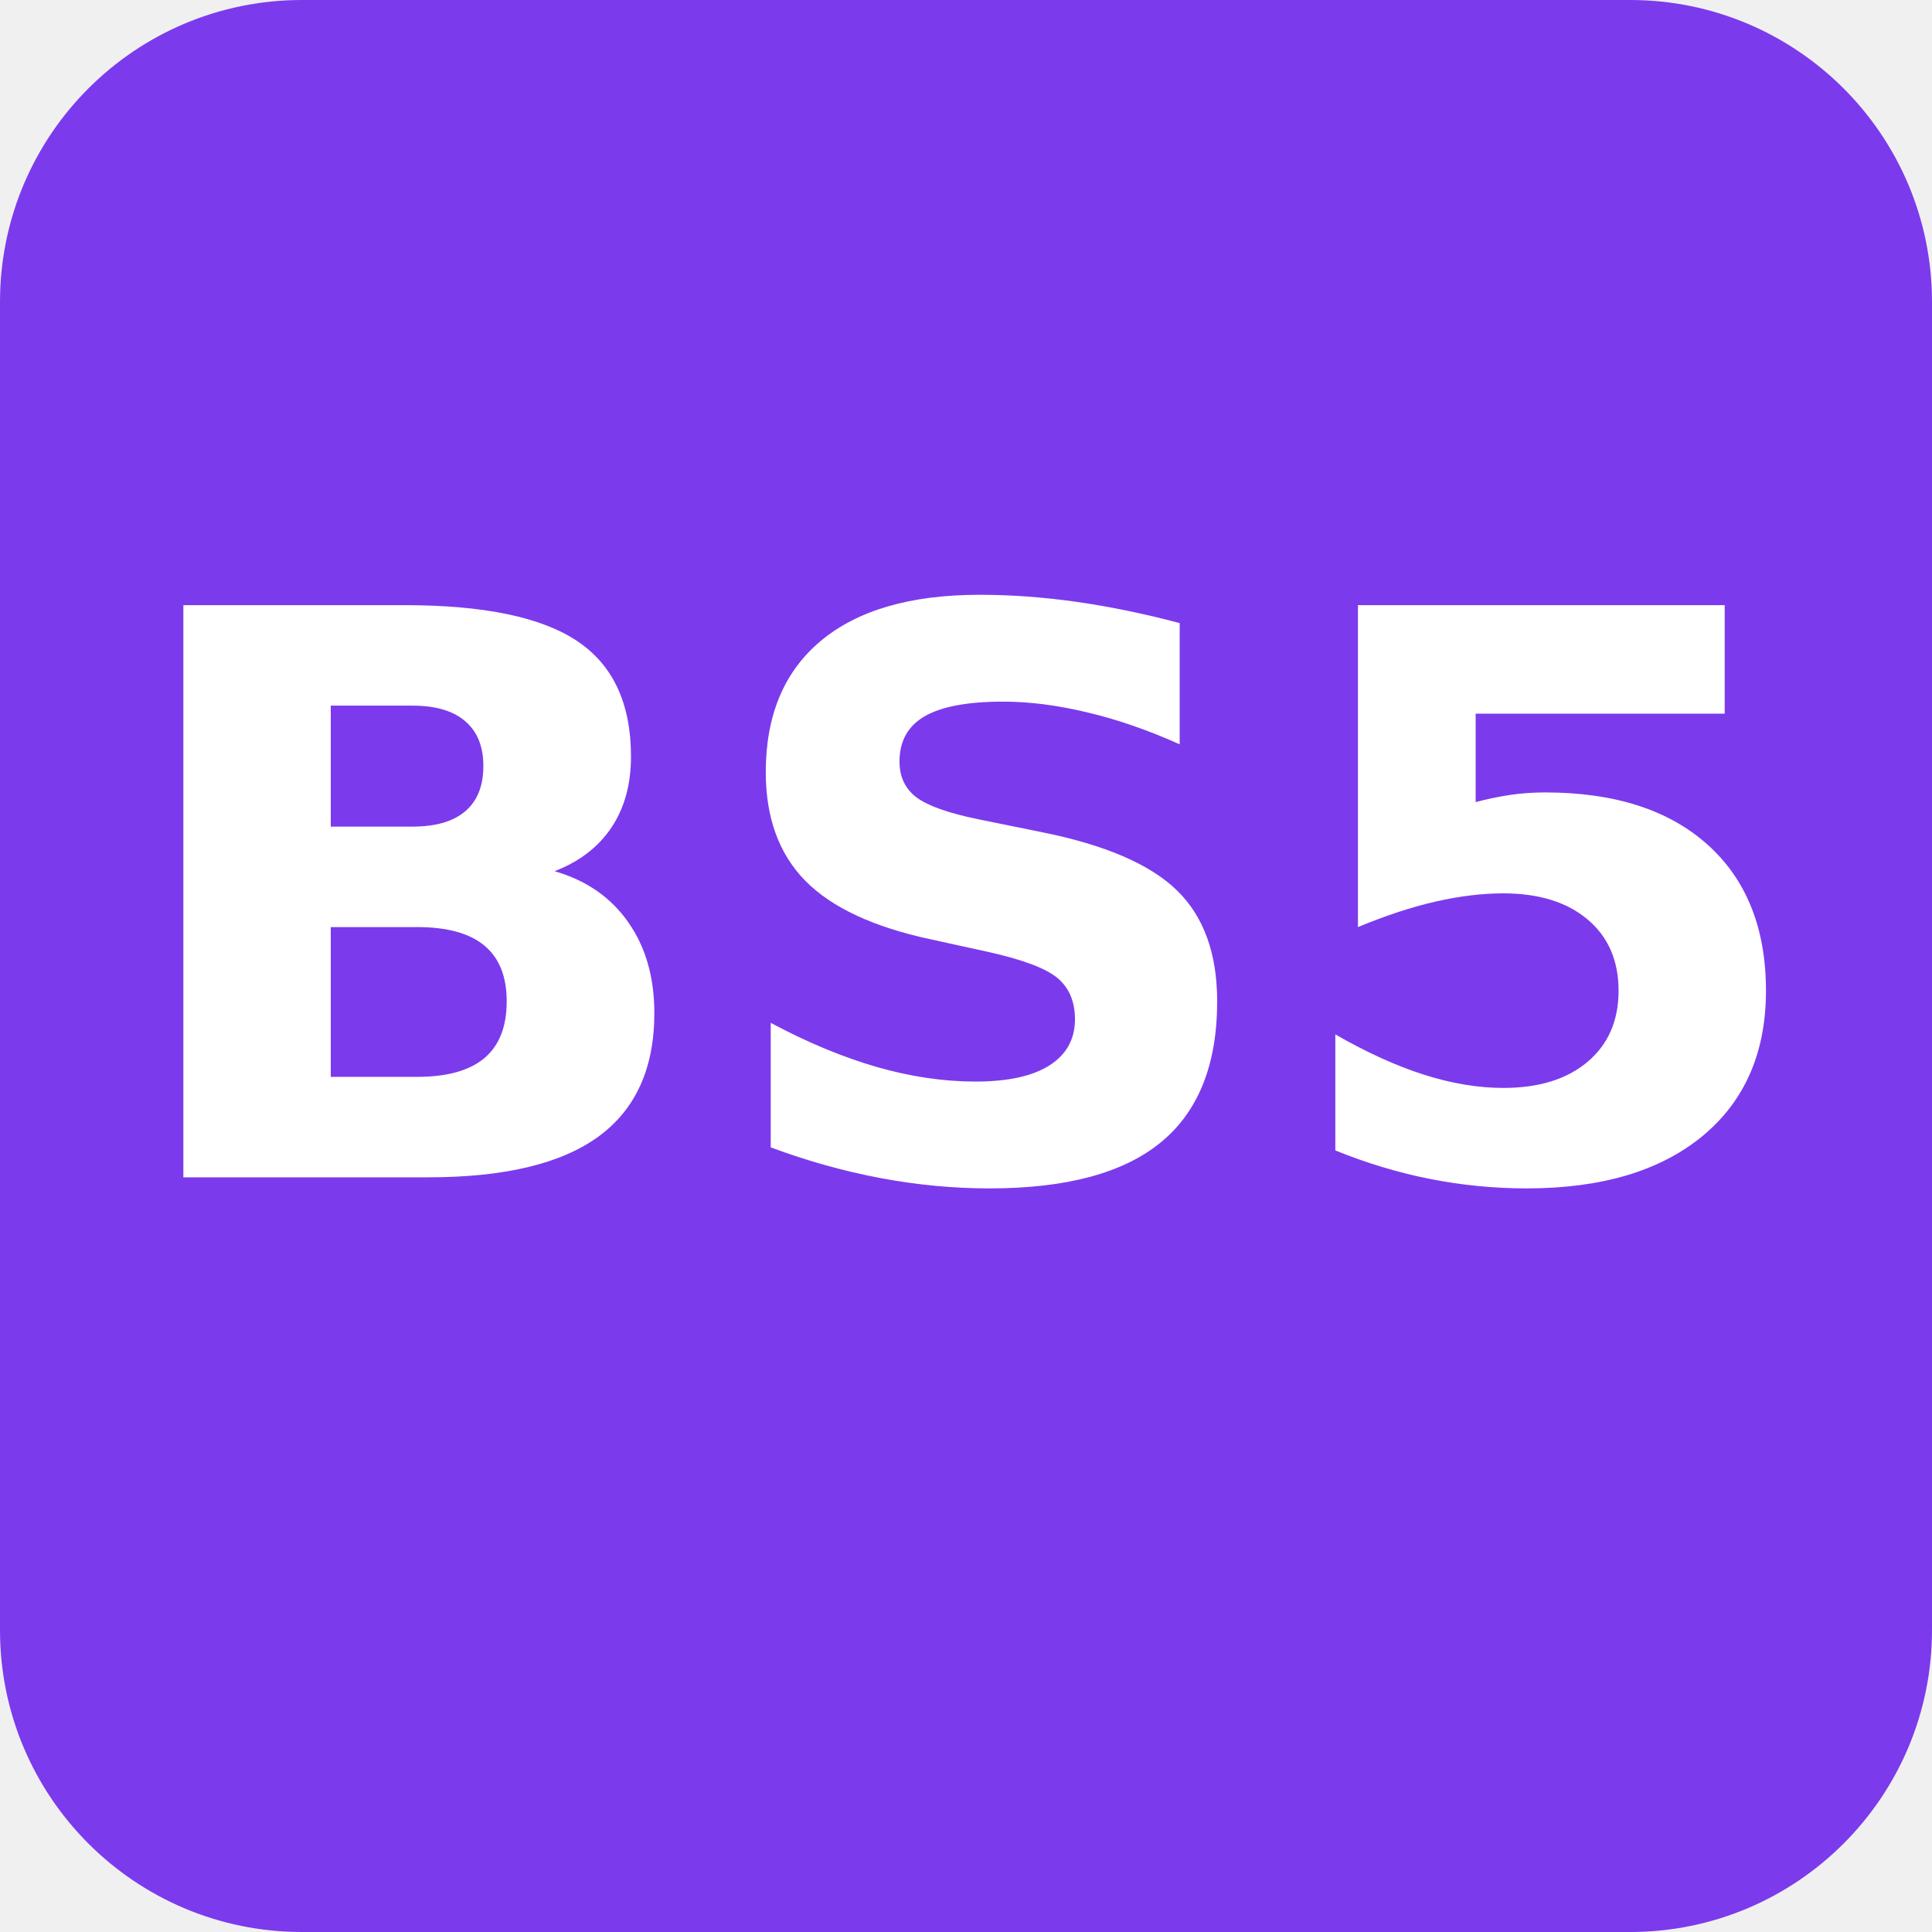
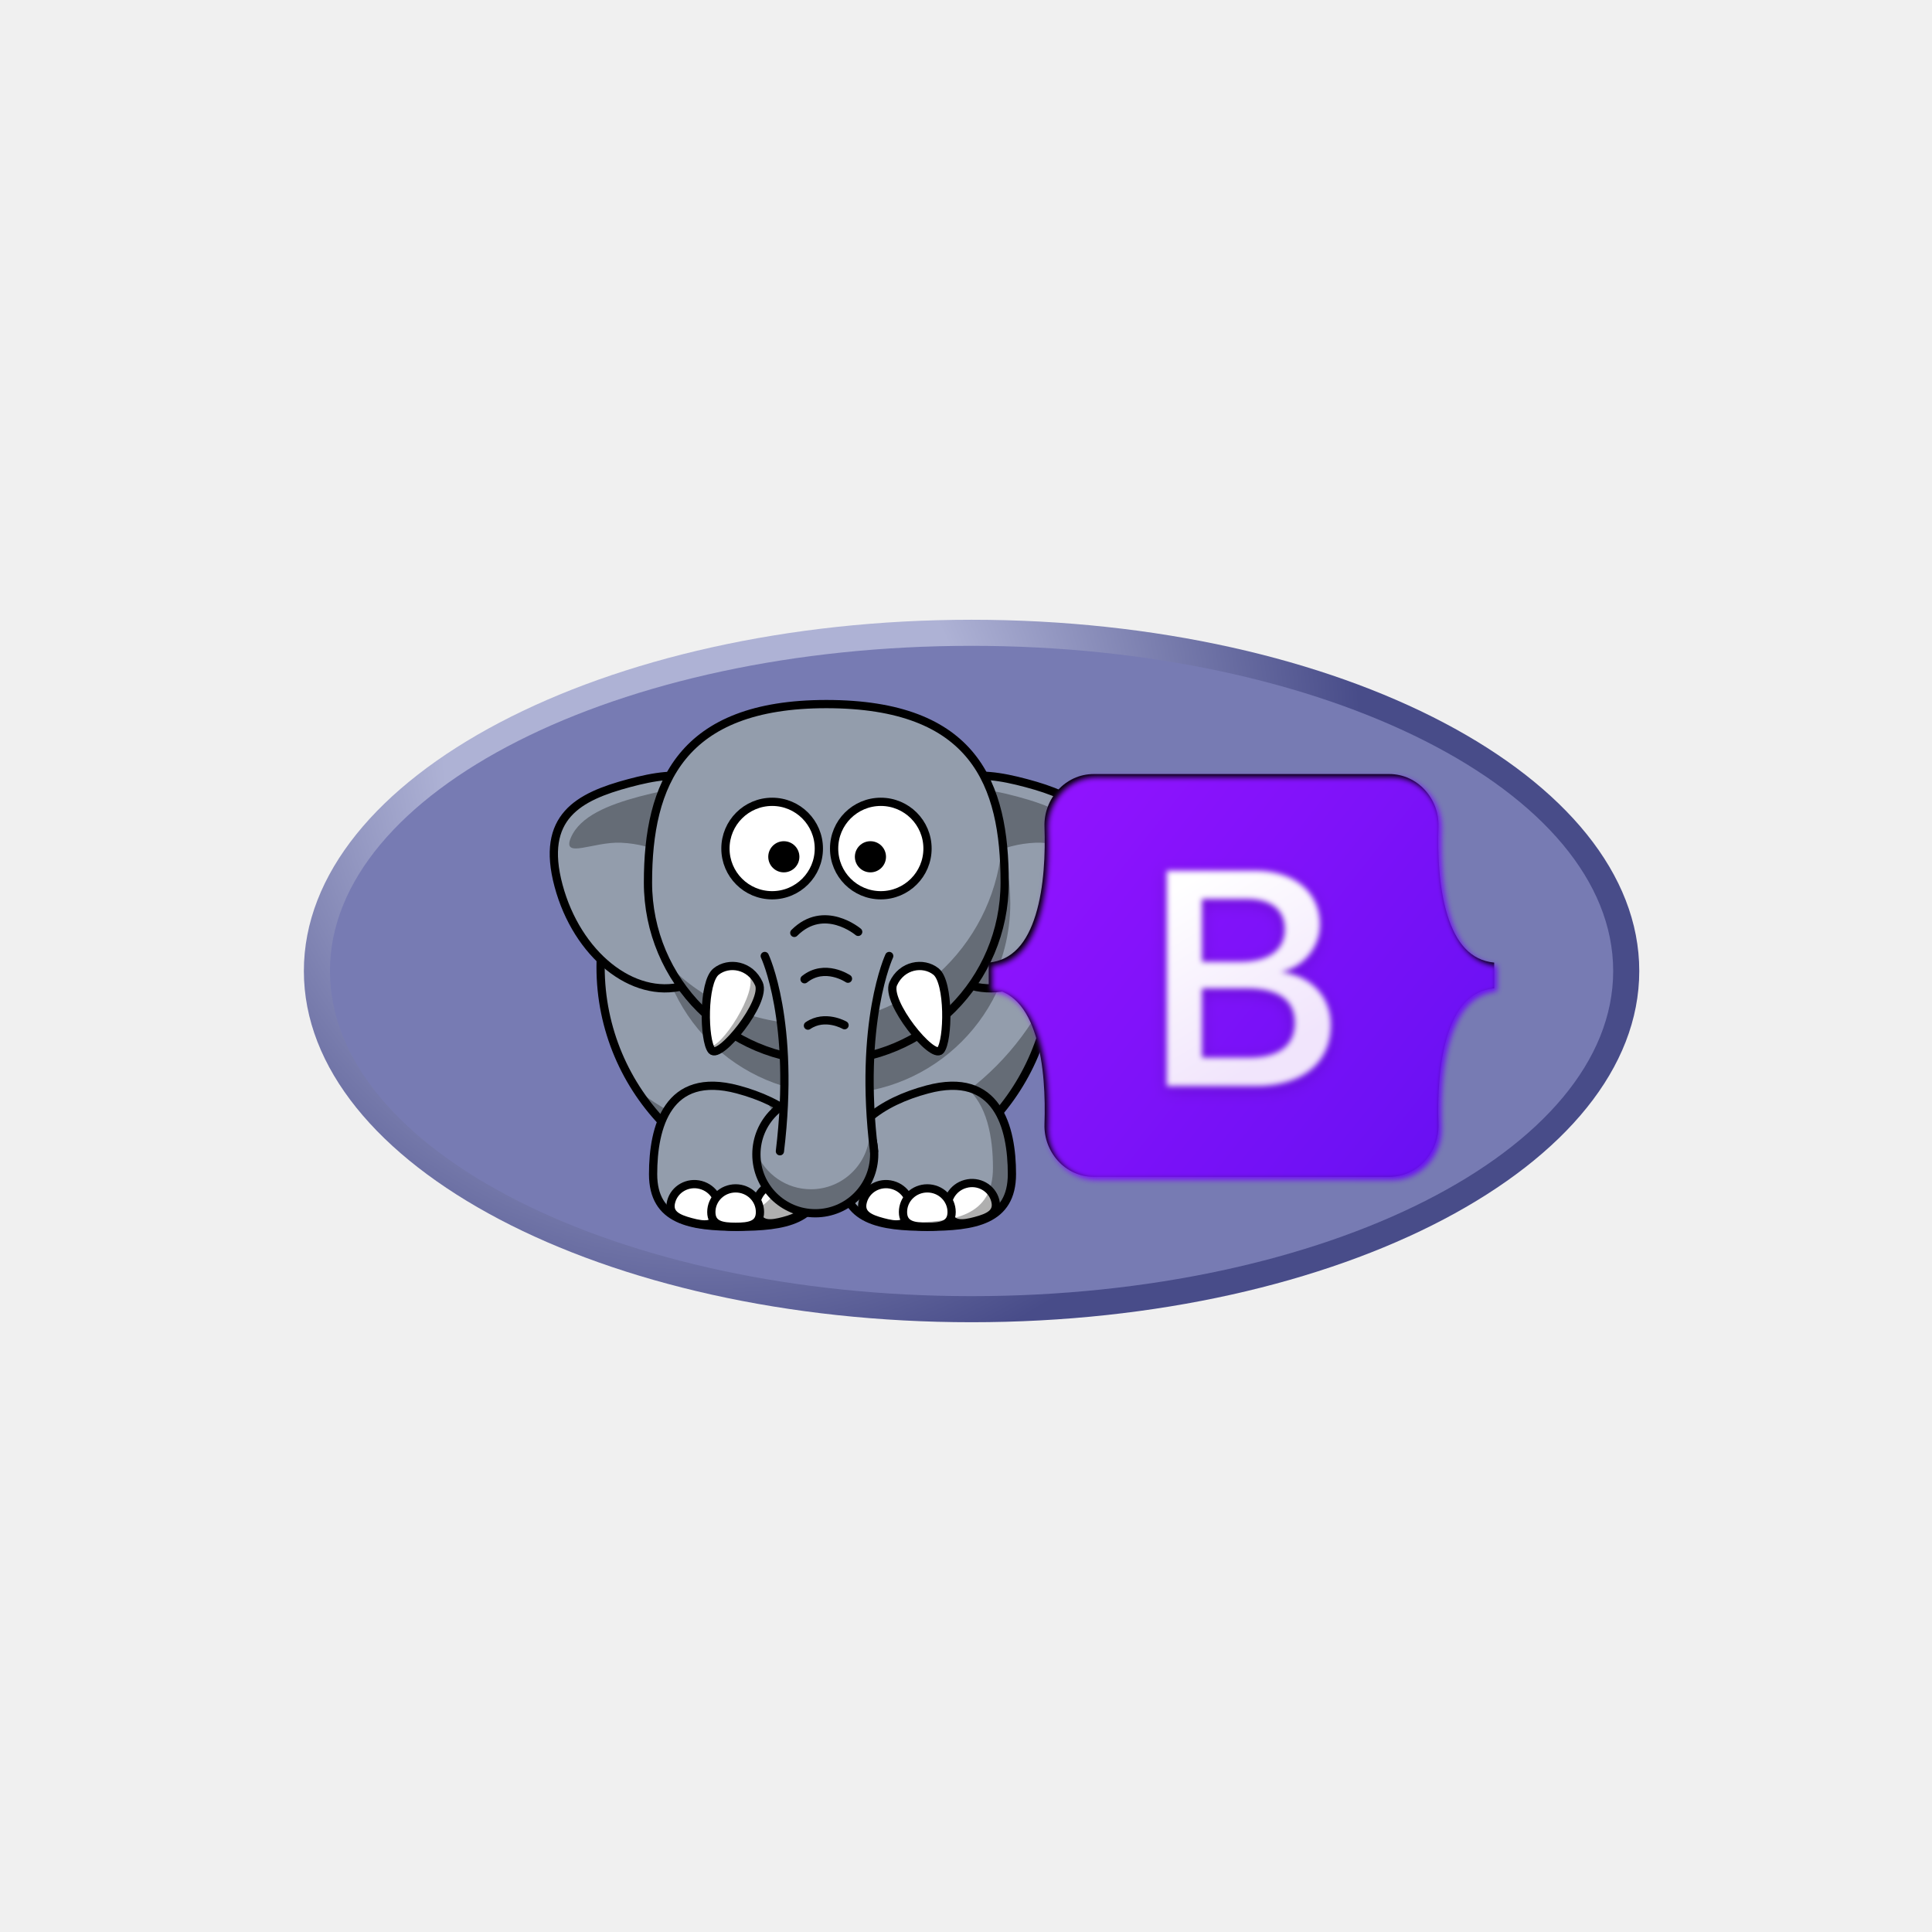
- <svg xmlns="http://www.w3.org/2000/svg" viewBox="0 0 128 128" width="128" height="128">
-   <rect width="128" height="128" rx="20" fill="#7C3AED" />
-   <text x="64" y="78" font-family="DejaVu Sans,sans-serif" font-size="52" font-weight="bold" text-anchor="middle" fill="white">BS5</text>
+ <svg xmlns="http://www.w3.org/2000/svg" width="1000" height="1000" class="img-fluid mb-3 mb-md-0" role="img" viewBox="0 0 2000 2000" focusable="false" version="1.1" id="svg67">
+   <defs id="defs43">
+     <linearGradient id="c" x1="357.805" x2="357.805" y1="268.965" y2="983.329" gradientTransform="scale(1.219845,0.8197762)" gradientUnits="userSpaceOnUse">
+       <stop offset="0%" stop-color="#5C24AE" id="stop4" />
+       <stop offset="100%" stop-color="#30135A" id="stop6" />
+     </linearGradient>
+     <path id="b" d="m 355.967,242.807 -322,216.395 c -44.275,29.754 -44.275,78.443 0,108.197 l 322,216.395 c 44.275,29.754 116.725,29.754 161,0 l 322,-216.395 c 44.275,-29.754 44.275,-78.443 0,-108.197 l -322,-216.395 c -44.275,-29.754 -116.725,-29.754 -161,0 z" />
+     <filter id="a" width="1.08" height="1.12" x="-0.04" y="-0.043" filterUnits="objectBoundingBox">
+       <feOffset dy="10" in="SourceAlpha" result="shadowOffsetOuter1" id="feOffset10" />
+       <feGaussianBlur in="shadowOffsetOuter1" result="shadowBlurOuter1" stdDeviation="10" id="feGaussianBlur12" />
+       <feColorMatrix in="shadowBlurOuter1" values="0 0 0 0 0 0 0 0 0 0 0 0 0 0 0 0 0 0 0.25 0" id="feColorMatrix14" />
+     </filter>
+     <linearGradient id="f" x1="357.805" x2="357.805" y1="11.176" y2="849.146" gradientTransform="scale(1.219845,0.8197762)" gradientUnits="userSpaceOnUse">
+       <stop offset="0%" stop-color="#7331D4" id="stop17" />
+       <stop offset="100%" stop-color="#461B84" id="stop19" />
+     </linearGradient>
+     <path id="e" d="m 355.967,132.807 -322,216.395 c -44.275,29.754 -44.275,78.443 0,108.197 l 322,216.395 c 44.275,29.754 116.725,29.754 161,0 l 322,-216.395 c 44.275,-29.754 44.275,-78.443 0,-108.197 l -322,-216.395 c -44.275,-29.754 -116.725,-29.754 -161,0 z" />
+     <filter id="d" width="1.08" height="1.12" x="-0.04" y="-0.043" filterUnits="objectBoundingBox">
+       <feOffset dy="10" in="SourceAlpha" result="shadowOffsetOuter1" id="feOffset23" />
+       <feGaussianBlur in="shadowOffsetOuter1" result="shadowBlurOuter1" stdDeviation="10" id="feGaussianBlur25" />
+       <feColorMatrix in="shadowBlurOuter1" values="0 0 0 0 0 0 0 0 0 0 0 0 0 0 0 0 0 0 0.25 0" id="feColorMatrix27" />
+     </filter>
+     <linearGradient id="i" x1="357.805" x2="357.805" y1="0.6" y2="714.963" gradientTransform="scale(1.219845,0.8197762)" gradientUnits="userSpaceOnUse">
+       <stop offset="0%" stop-color="#905BDD" id="stop30" />
+       <stop offset="100%" stop-color="#5521A0" id="stop32" />
+     </linearGradient>
+     <path id="h" d="m 355.967,22.807 -322,216.395 c -44.275,29.754 -44.275,78.443 0,108.197 l 322,216.395 c 44.275,29.754 116.725,29.754 161,0 l 322,-216.395 c 44.275,-29.754 44.275,-78.443 0,-108.197 l -322,-216.395 c -44.275,-29.754 -116.725,-29.754 -161,0 z" />
+     <filter id="g" width="1.08" height="1.12" x="-0.04" y="-0.043" filterUnits="objectBoundingBox">
+       <feOffset dy="10" in="SourceAlpha" result="shadowOffsetOuter1" id="feOffset36" />
+       <feGaussianBlur in="shadowOffsetOuter1" result="shadowBlurOuter1" stdDeviation="10" id="feGaussianBlur38" />
+       <feColorMatrix in="shadowBlurOuter1" values="0 0 0 0 0 0 0 0 0 0 0 0 0 0 0 0 0 0 0.25 0" id="feColorMatrix40" />
+     </filter>
+     <clipPath id="clipPath3468">
+       <path id="path3470" d="M 0,324 H 576 V 0 H 0 Z" />
+     </clipPath>
+     <clipPath id="clipPath3444">
+       <path id="path3446" d="M 11.52,162 C 11.52,81.677 135.307,16.56 288,16.56 440.693,16.56 564.48,81.678 564.48,162 564.48,242.322 440.693,307.44 288,307.44 135.307,307.44 11.52,242.32 11.52,162" />
+     </clipPath>
+     <radialGradient id="radialGradient3452" cx="0" cy="0" r="1" fx="0" fy="0" gradientTransform="matrix(363.06,0,0,-363.06,177.52,256.31)" gradientUnits="userSpaceOnUse" spreadMethod="pad">
+       <stop id="stop3454" offset="0" stop-color="#aeb2d5" />
+       <stop id="stop3456" offset="0.3" stop-color="#aeb2d5" />
+       <stop id="stop3458" offset="0.75" stop-color="#484c89" />
+       <stop id="stop3460" offset="1" stop-color="#484c89" />
+     </radialGradient>
+     <linearGradient id="bs-logo-a" x1="76.079" x2="523.48" y1="10.798" y2="365.945" gradientUnits="userSpaceOnUse">
+       <stop stop-color="#9013fe" id="stop227" />
+       <stop offset="1" stop-color="#6610f2" id="stop229" />
+     </linearGradient>
+     <linearGradient id="bs-logo-b" x1="193.508" x2="293.514" y1="109.74" y2="278.872" gradientUnits="userSpaceOnUse">
+       <stop stop-color="#fff" id="stop232" />
+       <stop offset="1" stop-color="#f1e5fc" id="stop234" />
+     </linearGradient>
+     <filter id="bs-logo-c" width="197" height="249" x="161.901" y="83.457" color-interpolation-filters="sRGB" filterUnits="userSpaceOnUse">
+       <feFlood flood-opacity="0" result="BackgroundImageFix" id="feFlood237" />
+       <feColorMatrix in="SourceAlpha" values="0 0 0 0 0 0 0 0 0 0 0 0 0 0 0 0 0 0 127 0" id="feColorMatrix239" />
+       <feOffset dy="4" id="feOffset241" />
+       <feGaussianBlur stdDeviation="8" id="feGaussianBlur243" />
+       <feColorMatrix values="0 0 0 0 0 0 0 0 0 0 0 0 0 0 0 0 0 0 0.15 0" id="feColorMatrix245" />
+       <feBlend in2="BackgroundImageFix" result="effect1_dropShadow" id="feBlend247" mode="normal" />
+       <feBlend in="SourceGraphic" in2="effect1_dropShadow" result="shape" id="feBlend249" mode="normal" />
+     </filter>
+     <filter style="color-interpolation-filters:sRGB;" id="filter374">
+       <feOffset dy="3" dx="3" id="feOffset364" />
+       <feGaussianBlur stdDeviation="3" result="blur" id="feGaussianBlur366" />
+       <feFlood flood-color="rgb(0,0,0)" flood-opacity="1" result="flood" id="feFlood368" />
+       <feComposite in="flood" in2="SourceGraphic" operator="in" result="composite" id="feComposite370" />
+       <feBlend in="blur" in2="composite" mode="normal" id="feBlend372" />
+     </filter>
+   </defs>
+   <g id="layer1" transform="translate(0,1140)" />
+   <g id="layer2" transform="translate(0,1140)" />
+   <g id="layer3" transform="translate(0,1140)">
+     <g transform="matrix(2.499997,0,0,-2.499997,285.7636,270.169)" id="g3440">
+       <g id="g3442" clip-path="url(#clipPath3444)">
+         <g id="g3448">
+           <g id="g3450">
+             <path id="path3462" d="M 11.52,162 C 11.52,81.677 135.307,16.56 288,16.56 440.693,16.56 564.48,81.678 564.48,162 564.48,242.322 440.693,307.44 288,307.44 135.307,307.44 11.52,242.32 11.52,162" style="fill:url(#radialGradient3452)" />
+           </g>
+         </g>
+       </g>
+     </g>
+     <g transform="matrix(2.499997,0,0,-2.499997,285.7636,270.169)" id="g3464">
+       <g id="g3466" clip-path="url(#clipPath3468)">
+         <g id="g3472" transform="translate(288,27.36)">
+           <path id="path3474" d="M 0,0 C 146.73,0 265.68,60.28 265.68,134.64 265.68,209 146.73,269.283 0,269.283 c -146.73,0 -265.68,-60.282 -265.68,-134.64 C -265.68,60.28 -146.73,0 0,0" style="fill:#777bb3" />
+         </g>
+       </g>
+     </g>
+     <g id="g5207" transform="matrix(2.133333,0,0,2.133333,569.0525,-415.4027)">
+       <path id="path2383" style="fill:#939dac;stroke:#000000;stroke-width:4;stroke-linecap:round;stroke-linejoin:round" d="M 243.77,129.57 C 243.78,190.08 194.74,239.14 134.23,239.14 73.721,239.14 24.67,190.08 24.69,129.57 24.674,69.061 73.721,20 134.23,20 c 60.51,0 109.55,49.061 109.54,109.57 z" />
+       <path id="path3353" style="fill:#000000;fill-opacity:0.314" d="m 243.34,139.16 c -20.83,45.69 -66.93,77.46 -120.43,77.46 -30.331,0 -58.255,-10.21 -80.566,-27.37 19.534,30.03 53.378,49.87 91.876,49.87 57.28,0 104.28,-43.94 109.12,-99.96 z" />
+       <path id="path3245" style="fill:#939dac;stroke:#000000;stroke-width:4;stroke-linecap:round;stroke-linejoin:round" d="m 50.172,230.07 c -0.006,22.68 18.377,25.57 41.057,25.57 22.681,0 41.061,-2.89 41.061,-25.57 0,-22.68 -19.15,-35.2 -41.061,-41.07 -34.081,-9.13 -41.063,18.39 -41.057,41.07 z" />
+       <path id="path3239" style="fill:#ffffff;stroke:#000000;stroke-width:4;stroke-linecap:round;stroke-linejoin:round" d="m 123.19,242.86 c 1.64,6.13 -3.25,8.27 -9.55,9.96 -6.29,1.69 -11.61,2.27 -13.25,-3.85 -1.641,-6.13 2.13,-12.47 8.43,-14.15 6.29,-1.69 12.73,1.91 14.37,8.04 z" />
+       <path id="path3307" style="fill:#000000;fill-opacity:0.314" d="m 225.27,104.57 c 0.02,47.81 -38.73,86.57 -86.54,86.57 -47.808,0 -86.559,-38.76 -86.544,-86.57 C 52.171,56.763 90.922,18 138.73,18 c 47.81,0 86.56,38.763 86.54,86.57 z" />
+       <path id="path2400" style="fill:#939dac;stroke:#000000;stroke-width:4;stroke-linecap:round;stroke-linejoin:round" d="m 265.51,90.103 c -8.95,33.437 -36.06,55.237 -60.55,48.677 -24.48,-6.56 -37.06,-38.991 -28.09,-72.429 8.95,-33.441 29.98,-32.537 54.46,-25.977 24.49,6.56 43.15,16.292 34.18,49.729 z" />
+       <path id="path3218" style="fill:#939dac;stroke:#000000;stroke-width:4;stroke-linecap:round;stroke-linejoin:round" d="m 4.286,90.103 c 8.953,33.437 36.063,55.237 60.547,48.677 24.483,-6.56 37.067,-38.991 28.096,-72.429 -8.953,-33.441 -29.981,-32.537 -54.464,-25.977 -24.483,6.56 -43.146,16.292 -34.179,49.729 z" />
+       <path id="path3309" style="fill:#000000;fill-opacity:0.314" d="m 198.94,38.179 c -9.74,2.974 -17.48,11.084 -22.06,28.188 -8.97,33.437 3.61,65.843 28.09,72.403 2.67,0.72 5.36,1.06 8.07,1.13 6.68,-12.28 10.47,-26.38 10.46,-41.346 0.01,-23.492 -9.37,-44.777 -24.56,-60.375 z" />
+       <path id="path3314" style="fill:#000000;fill-opacity:0.314" d="m 205.16,43.242 c -14.77,-0.154 -26.63,6.634 -32.78,29.625 -4.97,18.526 -3.34,36.723 3.28,50.403 4.97,-23.475 27.2,-52.561 60.06,-53.997 13.33,-0.582 28.81,8.047 24.32,-2.469 -4.5,-10.515 -18.42,-15.97 -33.22,-19.937 -7.65,-2.05 -14.95,-3.555 -21.66,-3.625 z" />
+       <path id="path3321" style="fill:#000000;fill-opacity:0.314" d="M 65.15,43.242 C 79.919,43.088 91.777,49.876 97.932,72.867 102.9,91.393 101.27,109.59 94.65,123.27 89.686,99.795 67.453,70.709 34.588,69.273 21.26,68.691 5.779,77.32 10.275,66.804 14.771,56.289 28.687,50.834 43.494,46.867 51.145,44.817 58.437,43.312 65.15,43.242 Z" />
+       <path id="path2398" style="fill:#939dac;stroke:#000000;stroke-width:4;stroke-linecap:round;stroke-linejoin:round" d="m 220.77,88.569 c 0.02,47.811 -38.73,86.571 -86.54,86.571 -47.808,0 -86.559,-38.76 -86.544,-86.571 C 47.671,40.763 63.763,2 134.23,2 c 71.88,0 86.56,38.763 86.54,86.569 z" />
+       <path id="path3157" style="fill:#ffffff;stroke:#000000;stroke-width:4;stroke-linecap:round;stroke-linejoin:round" d="m 130.6,72.099 c 0,12.519 -10.14,22.67 -22.66,22.67 -12.522,0 -22.67,-10.151 -22.666,-22.67 C 85.27,59.58 95.418,49.43 107.94,49.43 c 12.52,0 22.66,10.15 22.66,22.669 z" />
+       <path id="path3159" style="fill:#ffffff;stroke:#000000;stroke-width:4;stroke-linecap:round;stroke-linejoin:round" d="m 183.33,72.099 c 0.01,12.519 -10.14,22.67 -22.66,22.67 -12.52,0 -22.67,-10.151 -22.66,-22.67 C 138,59.58 148.15,49.43 160.67,49.43 c 12.52,0 22.67,10.15 22.66,22.669 z" />
+       <path id="path3161" style="fill:#000000" d="m 163.19,76.099 c 0,4.173 -3.38,7.557 -7.56,7.557 -4.17,0 -7.55,-3.384 -7.55,-7.557 0,-4.173 3.38,-7.556 7.55,-7.556 4.18,0 7.56,3.383 7.56,7.556 z" />
+       <path id="path3163" style="fill:#000000" d="m 121.16,76.099 c 0,4.173 -3.38,7.557 -7.56,7.557 -4.17,0 -7.55,-3.384 -7.55,-7.557 0,-4.173 3.38,-7.556 7.55,-7.556 4.18,0 7.56,3.383 7.56,7.556 z" />
+       <path id="path3220" style="fill:#939dac;stroke:#000000;stroke-width:4;stroke-linecap:round;stroke-linejoin:round" d="m 224.29,230.07 c 0,22.68 -18.38,25.57 -41.06,25.57 -22.68,0 -41.06,-2.89 -41.06,-25.57 0,-22.68 19.15,-35.2 41.06,-41.07 34.08,-9.13 41.06,18.39 41.06,41.07 z" />
+       <path id="path3297" style="fill:#000000;fill-opacity:0.314" d="m 104.22,193.49 c 5.62,7.36 9.07,16.56 9.07,27.91 0,26.82 -18.387,30.25 -41.066,30.25 -3.51,0 -6.905,-0.11 -10.157,-0.35 7.44,3.61 17.752,4.35 29.157,4.35 22.676,0 41.066,-2.92 41.066,-25.6 0,-18.02 -12.1,-29.61 -28.07,-36.56 z" />
+       <path id="path2404" style="fill:#939dac;stroke:#000000;stroke-width:4;stroke-linecap:round;stroke-linejoin:round" d="m 157.46,220.5 c 0,15.78 -12.8,28.58 -28.58,28.58 -15.79,0 -28.59,-12.8 -28.58,-28.58 -0.01,-15.79 12.79,-28.59 28.58,-28.59 15.78,0 28.58,12.8 28.58,28.59 z" />
+       <path id="path3241" style="fill:#ffffff;stroke:#000000;stroke-width:4;stroke-linecap:round;stroke-linejoin:round" d="m 81.746,249.5 c -1.64,6.13 -6.952,5.54 -13.248,3.85 -6.296,-1.69 -11.19,-3.83 -9.546,-9.96 1.64,-6.13 8.074,-9.73 14.37,-8.04 6.296,1.69 10.068,8.02 8.424,14.15 z" />
+       <path id="path3302" style="fill:#000000;fill-opacity:0.314" d="m 219.25,72.461 c -4.93,47.579 -45.14,84.689 -94.03,84.689 -26.647,0 -50.717,-11.04 -67.903,-28.78 14.4,27.79 43.443,46.78 76.903,46.78 47.81,0 86.58,-38.79 86.57,-86.596 0,-5.504 -0.55,-10.875 -1.54,-16.093 z" />
+       <path id="path3188" style="fill:#939dac;fill-rule:evenodd" d="m 157.39,218.99 h -45.68 c 7.66,-63.28 -7.36,-94.75 -7.36,-94.75 h 60.4 c 0,0 -15.02,32.17 -7.36,94.75 z" />
+       <path id="path3183" style="fill:none;stroke:#000000;stroke-width:4;stroke-linecap:round" d="m 164.75,124.24 c 0,0 -15.02,32.17 -7.36,94.75 m -45.68,0 c 7.66,-63.28 -7.36,-94.75 -7.36,-94.75" />
+       <path id="path3190" style="fill:#ffffff;fill-rule:evenodd;stroke:#000000;stroke-width:4;stroke-linejoin:round" d="m 187.44,131.78 c 6.52,5.2 6.05,33.51 2.19,38.21 -3.87,4.69 -26.86,-23.58 -22.93,-32.29 4.13,-9.16 14.61,-10.82 20.74,-5.92 z" />
+       <path id="path3192" style="fill:none;stroke:#000000;stroke-width:4;stroke-linecap:round" d="m 118.69,113.03 c 14.5,-14.499 31,-0.5 31,-0.5" />
+       <path id="path3194" style="fill:none;stroke:#000000;stroke-width:4;stroke-linecap:round" d="m 123.66,135.53 c 9.85,-7.89 21.07,-0.27 21.07,-0.27" />
+       <path id="path3196" style="fill:none;stroke:#000000;stroke-width:4;stroke-linecap:round" d="m 125.31,158.03 c 8.31,-5.68 17.76,-0.2 17.76,-0.2" />
+       <path id="path3214" style="fill:#ffffff;fill-rule:evenodd;stroke:#000000;stroke-width:4;stroke-linejoin:round" d="m 80.765,131.78 c -6.52,5.2 -6.053,33.51 -2.187,38.21 3.866,4.69 26.852,-23.58 22.922,-32.29 -4.129,-9.16 -14.602,-10.82 -20.735,-5.92 z" />
+       <path id="path3235" style="fill:#ffffff;stroke:#000000;stroke-width:4;stroke-linecap:round;stroke-linejoin:round" d="m 216.19,242.86 c 1.64,6.13 -3.25,8.27 -9.55,9.96 -6.29,1.69 -11.61,2.27 -13.25,-3.85 -1.64,-6.13 2.13,-12.47 8.43,-14.15 6.29,-1.69 12.73,1.91 14.37,8.04 z" />
+       <path id="path3237" style="fill:#ffffff;stroke:#000000;stroke-width:4;stroke-linecap:round;stroke-linejoin:round" d="m 174.75,249.5 c -1.64,6.13 -6.96,5.54 -13.25,3.85 -6.3,-1.69 -11.19,-3.83 -9.55,-9.96 1.64,-6.13 8.08,-9.73 14.37,-8.04 6.3,1.69 10.07,8.02 8.43,14.15 z" />
+       <path id="path3224" style="fill:#ffffff;stroke:#000000;stroke-width:4;stroke-linecap:round;stroke-linejoin:round" d="m 195.03,248.49 c 0,6.34 -5.28,7.15 -11.8,7.15 -6.52,0 -11.8,-0.81 -11.8,-7.15 0,-6.35 5.28,-11.49 11.8,-11.49 6.52,0 11.8,5.14 11.8,11.49 z" />
+       <path id="path3243" style="fill:#ffffff;stroke:#000000;stroke-width:4;stroke-linecap:round;stroke-linejoin:round" d="m 102.03,248.49 c 0,6.34 -5.283,7.15 -11.801,7.15 -6.518,0 -11.801,-0.81 -11.799,-7.15 -0.002,-6.35 5.281,-11.49 11.799,-11.49 6.518,0 11.801,5.14 11.801,11.49 z" />
+       <path id="path3287" style="fill:#000000;fill-opacity:0.314" d="m 155.32,209.62 c -0.41,15.42 -13.04,27.81 -28.57,27.81 -11.94,0 -22.16,-7.35 -26.43,-17.75 -0.01,0.27 -0.03,0.54 -0.03,0.81 -0.01,15.79 12.8,28.6 28.59,28.6 15.79,0 28.57,-12.81 28.56,-28.6 0,-3.85 -0.74,-7.52 -2.12,-10.87 z" />
+       <path id="path3358" style="fill:#000000;fill-opacity:0.314" d="m 201.75,187.81 c 10.56,8.16 13.35,24.67 13.34,39.25 0.01,23.47 -19,26.47 -42.47,26.47 -5.09,0 -9.94,-0.16 -14.46,-0.62 6.93,2.22 15.62,2.71 25.06,2.71 22.68,0 41.07,-2.88 41.06,-25.56 0.01,-17.77 -4.28,-38.49 -22.53,-42.25 z" />
+       <path id="path3363" style="fill:#000000;fill-opacity:0.314;fill-rule:evenodd" d="m 94.656,130.47 c 0.777,0.84 1.503,1.81 2.125,2.91 4.549,7.97 -13.959,36.28 -19.219,34.65 0.306,0.85 0.629,1.52 1,1.97 3.867,4.7 26.868,-23.61 22.938,-32.31 -1.567,-3.47 -4.037,-5.85 -6.844,-7.22 z" />
+     </g>
+     <g id="g292" transform="matrix(1.021922,0,0,1.021922,1023.538,-338.7065)" style="filter:url(#filter374)">
+       <path fill="url(#bs-logo-a)" d="M 56.481,53.32 C 55.515,25.58 77.128,0 106.342,0 h 299.353 c 29.214,0 50.827,25.58 49.861,53.32 -0.928,26.647 0.277,61.165 8.964,89.31 8.715,28.232 23.411,46.077 47.48,48.37 v 26 c -24.069,2.293 -38.765,20.138 -47.48,48.37 -8.687,28.145 -9.892,62.663 -8.964,89.311 C 456.522,382.42 434.909,408 405.695,408 H 106.342 C 77.128,408 55.515,382.42 56.482,354.681 57.409,328.033 56.204,293.515 47.516,265.37 38.802,237.138 24.07,219.293 0,217 v -26 c 24.069,-2.293 38.802,-20.138 47.516,-48.37 8.688,-28.145 9.893,-62.663 8.965,-89.31 z" id="path254" style="fill:url(#bs-logo-a)" />
+       <path fill="url(#bs-logo-b)" filter="url(#bs-logo-c)" stroke="#ffffff" d="m 267.103,312.457 c 47.297,0 75.798,-23.158 75.798,-61.355 0,-28.873 -20.336,-49.776 -50.532,-53.085 v -1.203 c 22.185,-3.609 39.594,-24.211 39.594,-47.219 0,-32.783 -25.882,-54.138 -65.322,-54.138 h -88.74 v 217 z m -54.692,-189.48 h 45.911 c 24.958,0 39.131,11.128 39.131,31.279 0,21.505 -16.484,33.535 -46.372,33.535 h -38.67 z m 0,161.961 v -71.431 h 45.602 c 32.661,0 49.608,12.03 49.608,35.49 0,23.459 -16.484,35.941 -47.605,35.941 z" id="path256" style="fill:url(#bs-logo-b)" />
+     </g>
+   </g>
</svg>
